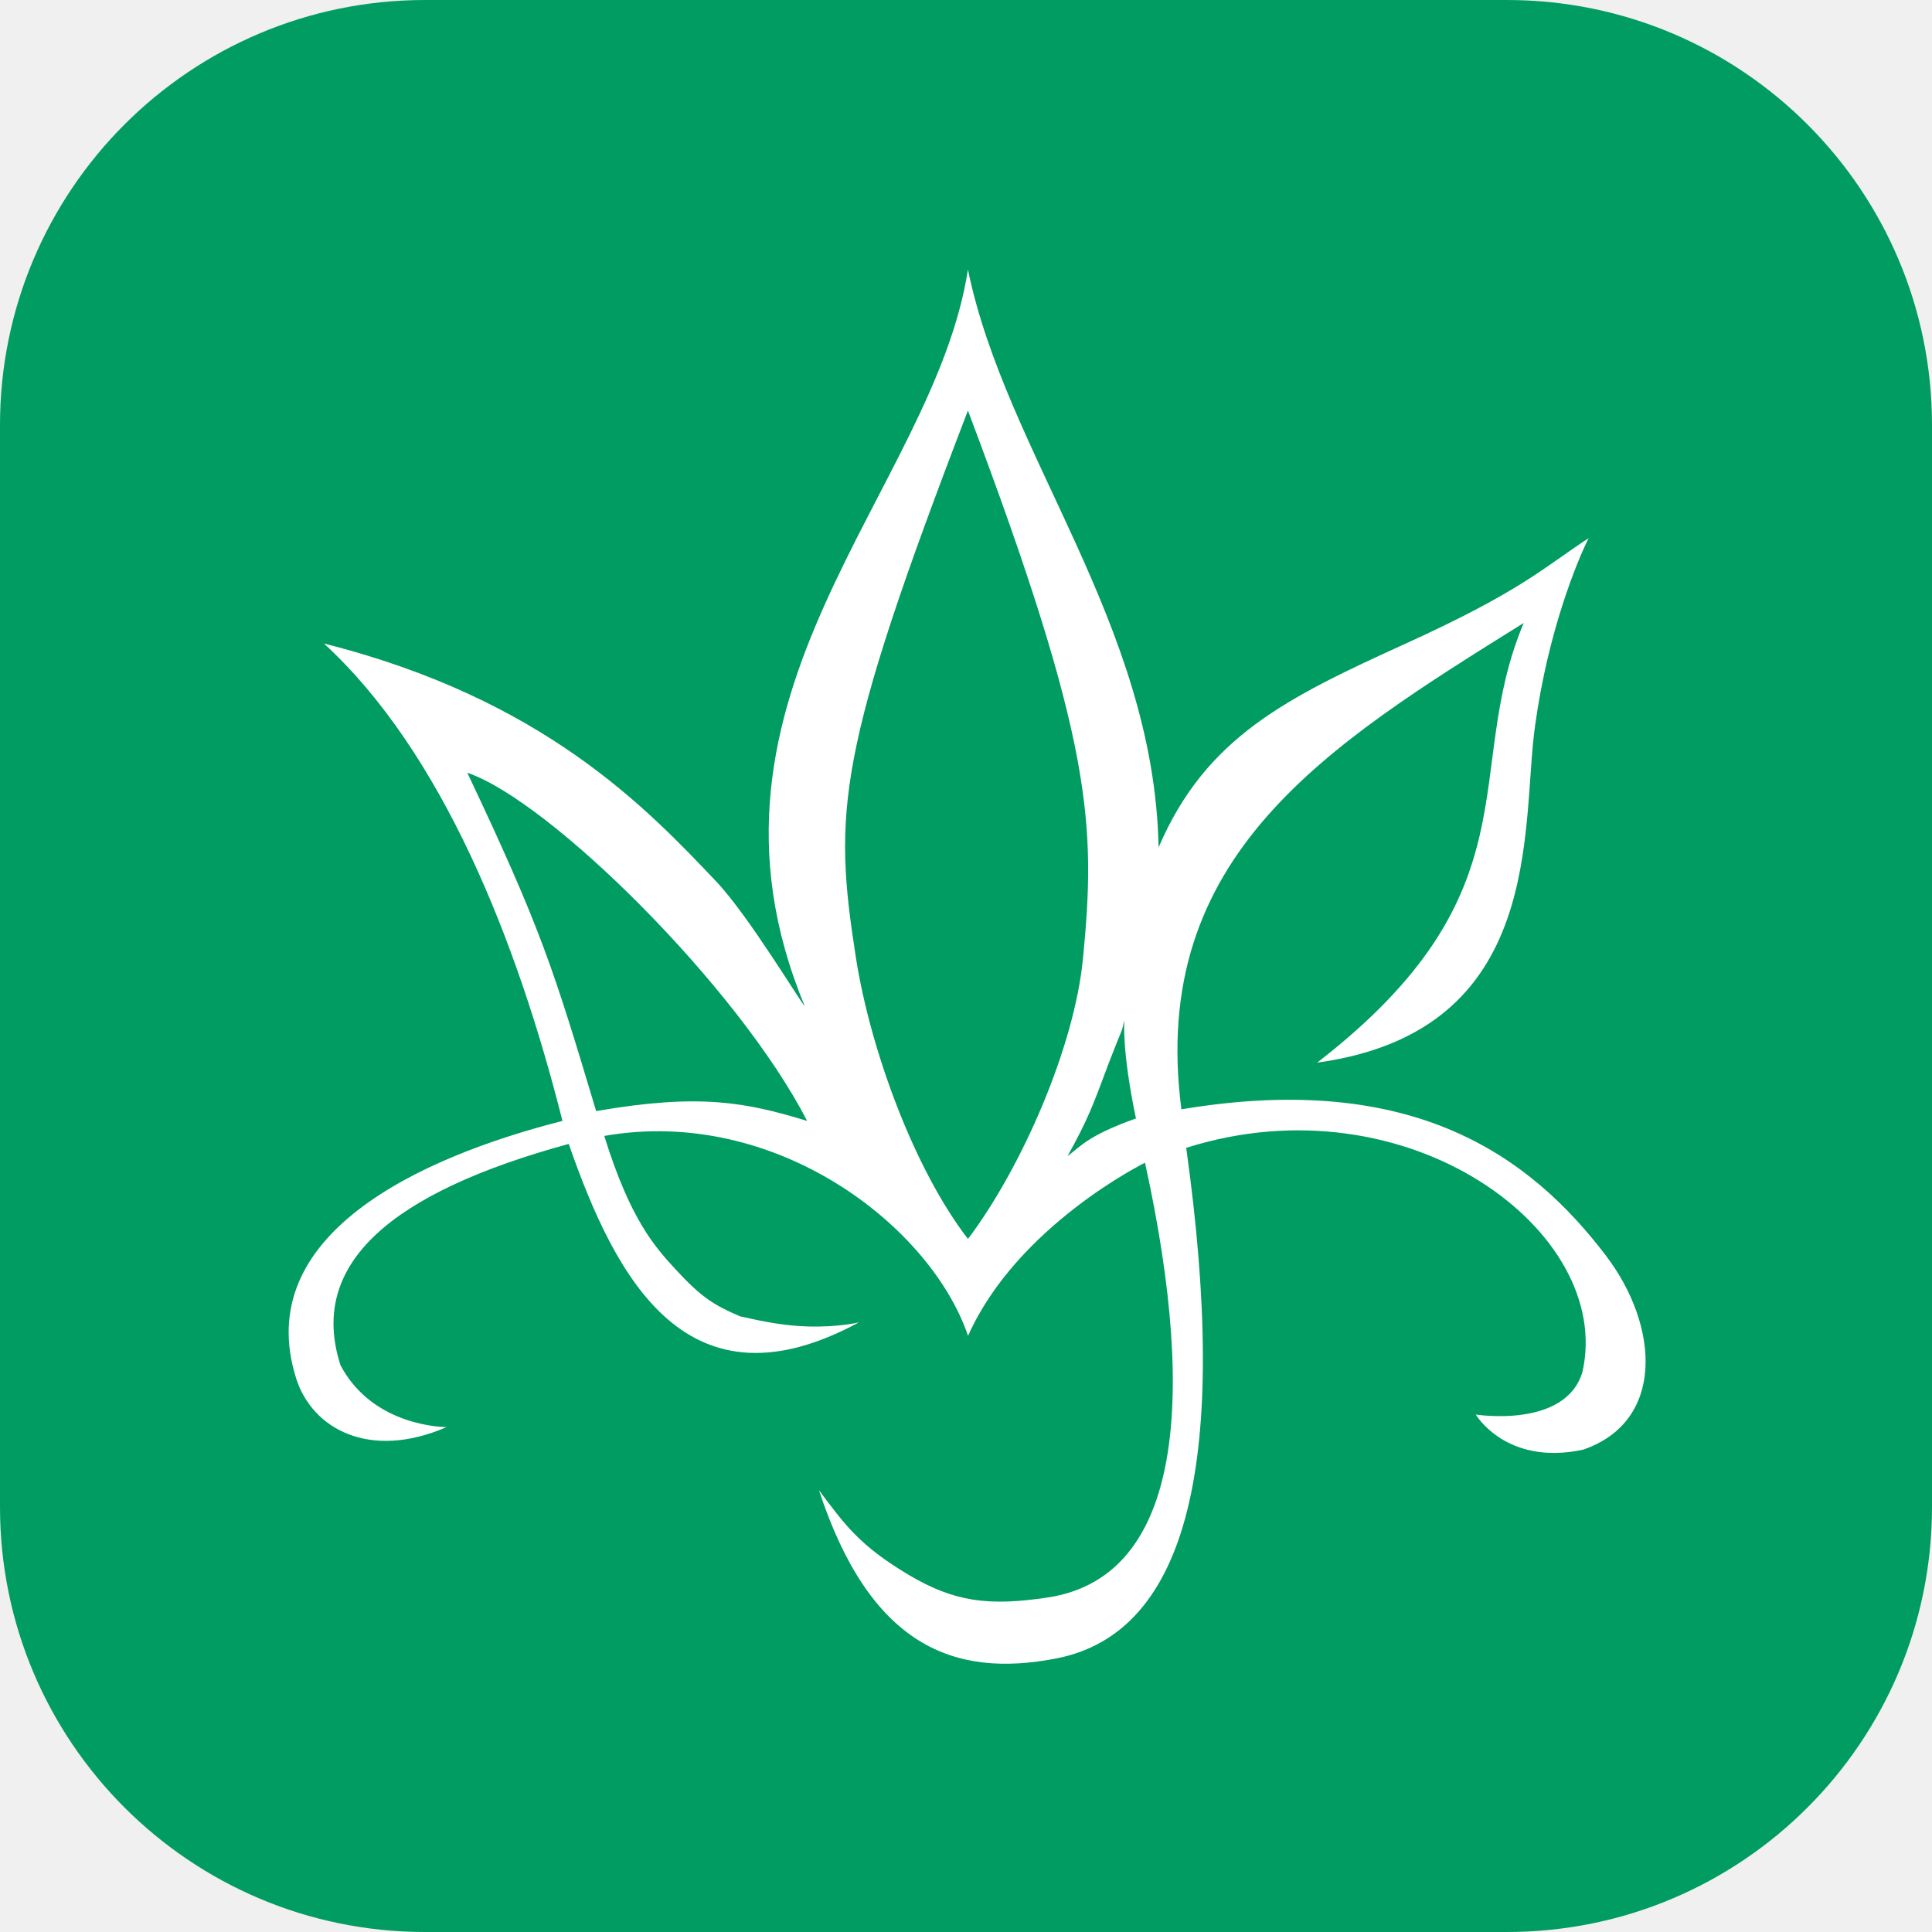
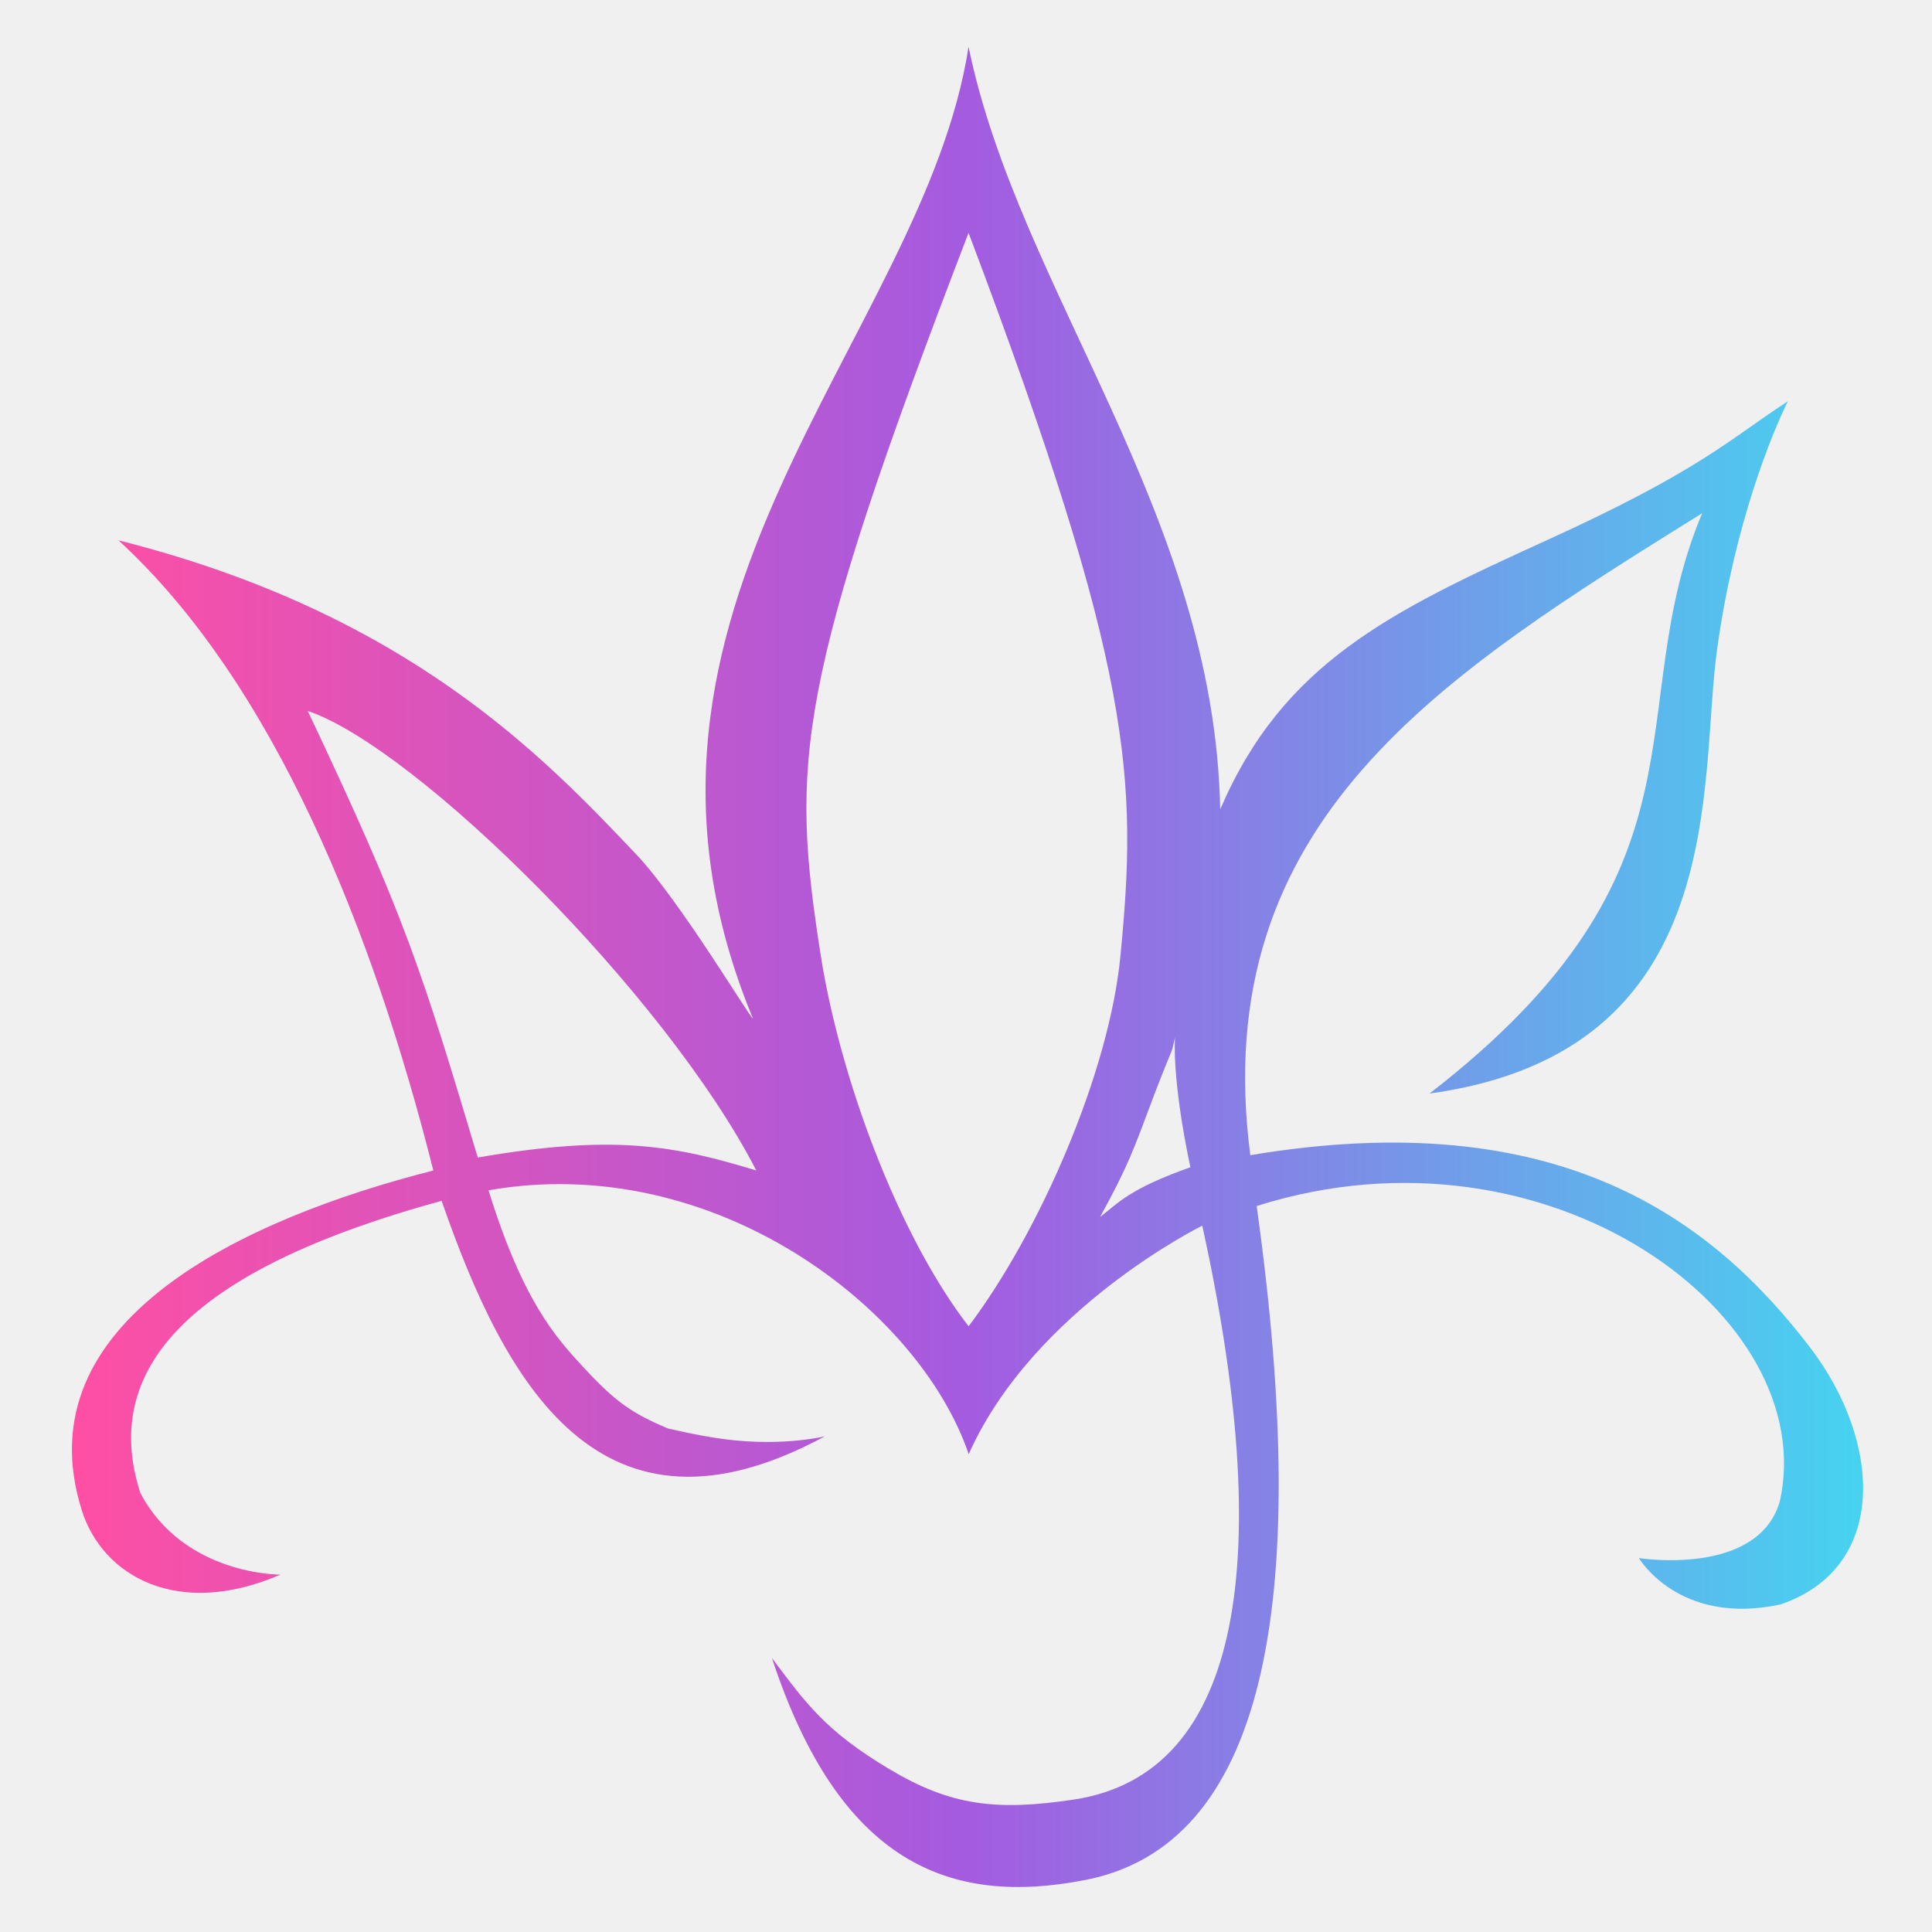
- <svg xmlns="http://www.w3.org/2000/svg" viewBox="156.32 35.32 327.36 327.36">
-   <rect x="156.32" y="35.32" width="327.36" height="327.36" rx="72.019" fill="#019c61" />
-   <path fill="#fff" fill-rule="evenodd" d="M 235.5 166.254 C 248.082 192.832 250.148 199.648 257.332 223.582 C 274.918 220.543 282.668 222.082 293.082 225.25 C 281.438 202.625 249.512 171.016 235.5 166.254 M 344.211 215.395 C 341.465 222.734 340.793 224.707 337.203 231.227 C 339.535 229.445 340.832 227.668 348.801 224.832 C 346.352 213.219 346.836 208.168 346.836 208.168 C 346.168 210.922 347 208.168 344.211 215.395 M 301.332 197.5 C 303.766 213.152 311.25 233.5 320.336 245.246 C 329.434 233.184 338.379 212.715 339.824 197.707 C 342 175.133 341.637 161.332 320.328 104.887 C 297.988 163 297.5 172.832 301.332 197.5 M 424.445 267.801 C 429.875 244 394.855 217.938 357.312 229.812 C 364.645 282.32 357.848 311.895 335.355 316.316 C 317.875 319.75 303.746 314.156 295.082 287.82 C 299.438 293.625 301.938 297.188 310.211 302.121 C 318.008 306.773 323.875 307.5 333.836 306 C 355.762 302.695 359.586 274.527 350.332 232.332 C 350.332 232.332 328.668 243 320.348 261.664 C 314 243 287.707 222.707 258.707 227.793 C 263.125 242 267.25 246.582 271 250.625 C 275.109 255.055 277.211 256.434 281.719 258.363 C 286.023 259.332 289.316 259.957 293.125 260.074 C 298.422 260.238 301.875 259.375 301.875 259.375 C 273 275 260.812 252.543 252.688 229.145 C 222.562 237.375 208.457 249.477 214.02 266.66 C 219.625 277.25 232 277.125 232 277.125 C 218.832 282.832 209.168 277.332 206.5 268.875 C 198.848 244.609 227.293 231.438 251.625 225.25 C 243.938 194.75 231.25 162.75 211.207 144.359 C 248.375 153.715 265.902 172.266 277.668 184.668 C 283.254 190.559 292.324 205.754 292.66 205.754 C 270.75 153 314.551 118.5 320.328 81 C 326.75 112.25 351.875 140.875 352.633 178.895 C 360.668 160.168 374.352 153.539 394.586 144.332 C 414.227 135.395 417.836 131.504 425.5 126.504 C 423.5 130.504 418.625 142.375 416.438 158.191 C 414 175.133 418.5 210 379.5 215.375 C 417 186.375 403.832 166.254 414.5 140.875 C 381.25 161.625 350.902 180.238 356.496 223.285 C 396.066 216.656 415.77 231.48 428.375 248 C 437.625 260.125 438.375 276.25 424.543 280.957 C 411.5 283.75 406.375 275 406.375 275 C 406.375 275 421.57 277.426 424.445 267.801" />
+ <svg xmlns="http://www.w3.org/2000/svg" viewBox="196 75 248 248">
+   <defs>
+     <linearGradient id="cataleya" x1="205" y1="0" x2="435" y2="0" gradientUnits="userSpaceOnUse">
+       <stop offset="0" stop-color="#ff4fa3" />
+       <stop offset="0.5" stop-color="#a45be0" />
+       <stop offset="1" stop-color="#46d3f0" />
+     </linearGradient>
+   </defs>
+   <path fill="url(#cataleya)" fill-rule="evenodd" d="M 235.5 166.254 C 248.082 192.832 250.148 199.648 257.332 223.582 C 274.918 220.543 282.668 222.082 293.082 225.25 C 281.438 202.625 249.512 171.016 235.5 166.254 M 344.211 215.395 C 341.465 222.734 340.793 224.707 337.203 231.227 C 339.535 229.445 340.832 227.668 348.801 224.832 C 346.352 213.219 346.836 208.168 346.836 208.168 C 346.168 210.922 347 208.168 344.211 215.395 M 301.332 197.5 C 303.766 213.152 311.25 233.5 320.336 245.246 C 329.434 233.184 338.379 212.715 339.824 197.707 C 342 175.133 341.637 161.332 320.328 104.887 C 297.988 163 297.5 172.832 301.332 197.5 M 424.445 267.801 C 429.875 244 394.855 217.938 357.312 229.812 C 364.645 282.32 357.848 311.895 335.355 316.316 C 317.875 319.75 303.746 314.156 295.082 287.82 C 299.438 293.625 301.938 297.188 310.211 302.121 C 318.008 306.773 323.875 307.5 333.836 306 C 355.762 302.695 359.586 274.527 350.332 232.332 C 350.332 232.332 328.668 243 320.348 261.664 C 314 243 287.707 222.707 258.707 227.793 C 263.125 242 267.25 246.582 271 250.625 C 275.109 255.055 277.211 256.434 281.719 258.363 C 286.023 259.332 289.316 259.957 293.125 260.074 C 298.422 260.238 301.875 259.375 301.875 259.375 C 273 275 260.812 252.543 252.688 229.145 C 222.562 237.375 208.457 249.477 214.02 266.66 C 219.625 277.25 232 277.125 232 277.125 C 218.832 282.832 209.168 277.332 206.5 268.875 C 198.848 244.609 227.293 231.438 251.625 225.25 C 243.938 194.75 231.25 162.75 211.207 144.359 C 248.375 153.715 265.902 172.266 277.668 184.668 C 283.254 190.559 292.324 205.754 292.66 205.754 C 270.75 153 314.551 118.5 320.328 81 C 326.75 112.25 351.875 140.875 352.633 178.895 C 360.668 160.168 374.352 153.539 394.586 144.332 C 414.227 135.395 417.836 131.504 425.5 126.504 C 423.5 130.504 418.625 142.375 416.438 158.191 C 414 175.133 418.5 210 379.5 215.375 C 417 186.375 403.832 166.254 414.5 140.875 C 381.25 161.625 350.902 180.238 356.496 223.285 C 396.066 216.656 415.77 231.48 428.375 248 C 437.625 260.125 438.375 276.25 424.543 280.957 C 411.5 283.75 406.375 275 406.375 275 C 406.375 275 421.57 277.426 424.445 267.801" />
</svg>
